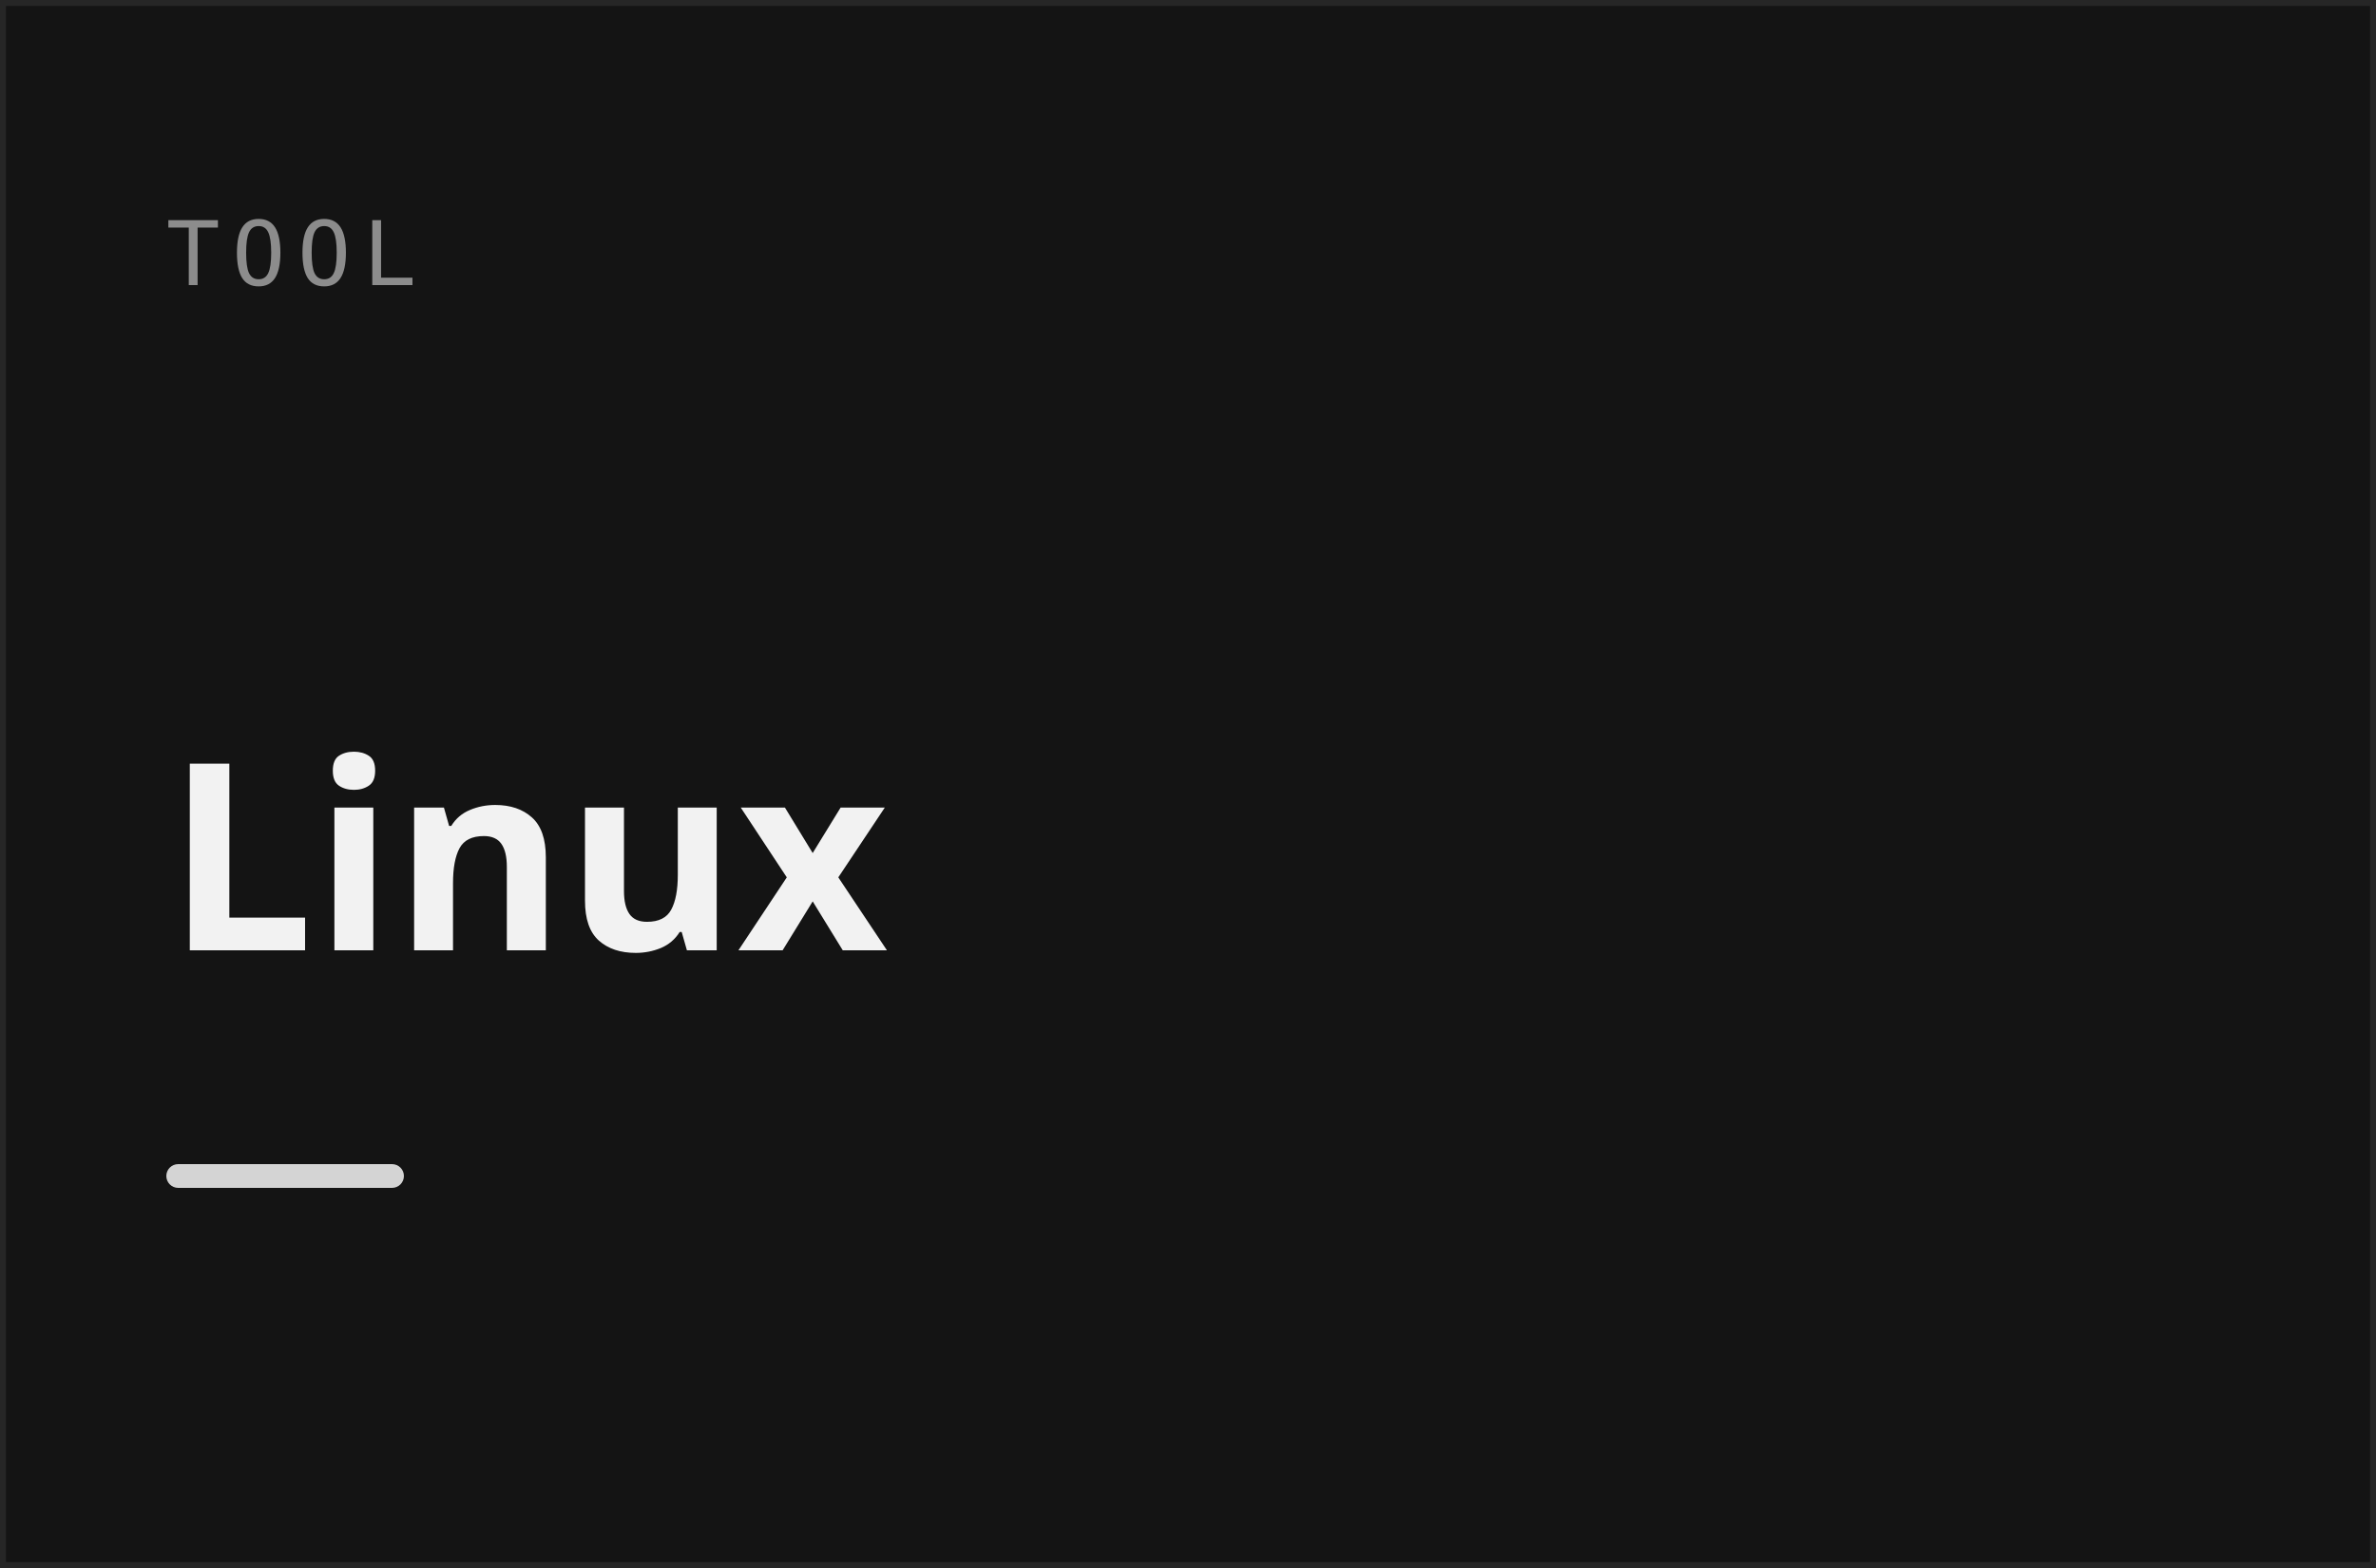
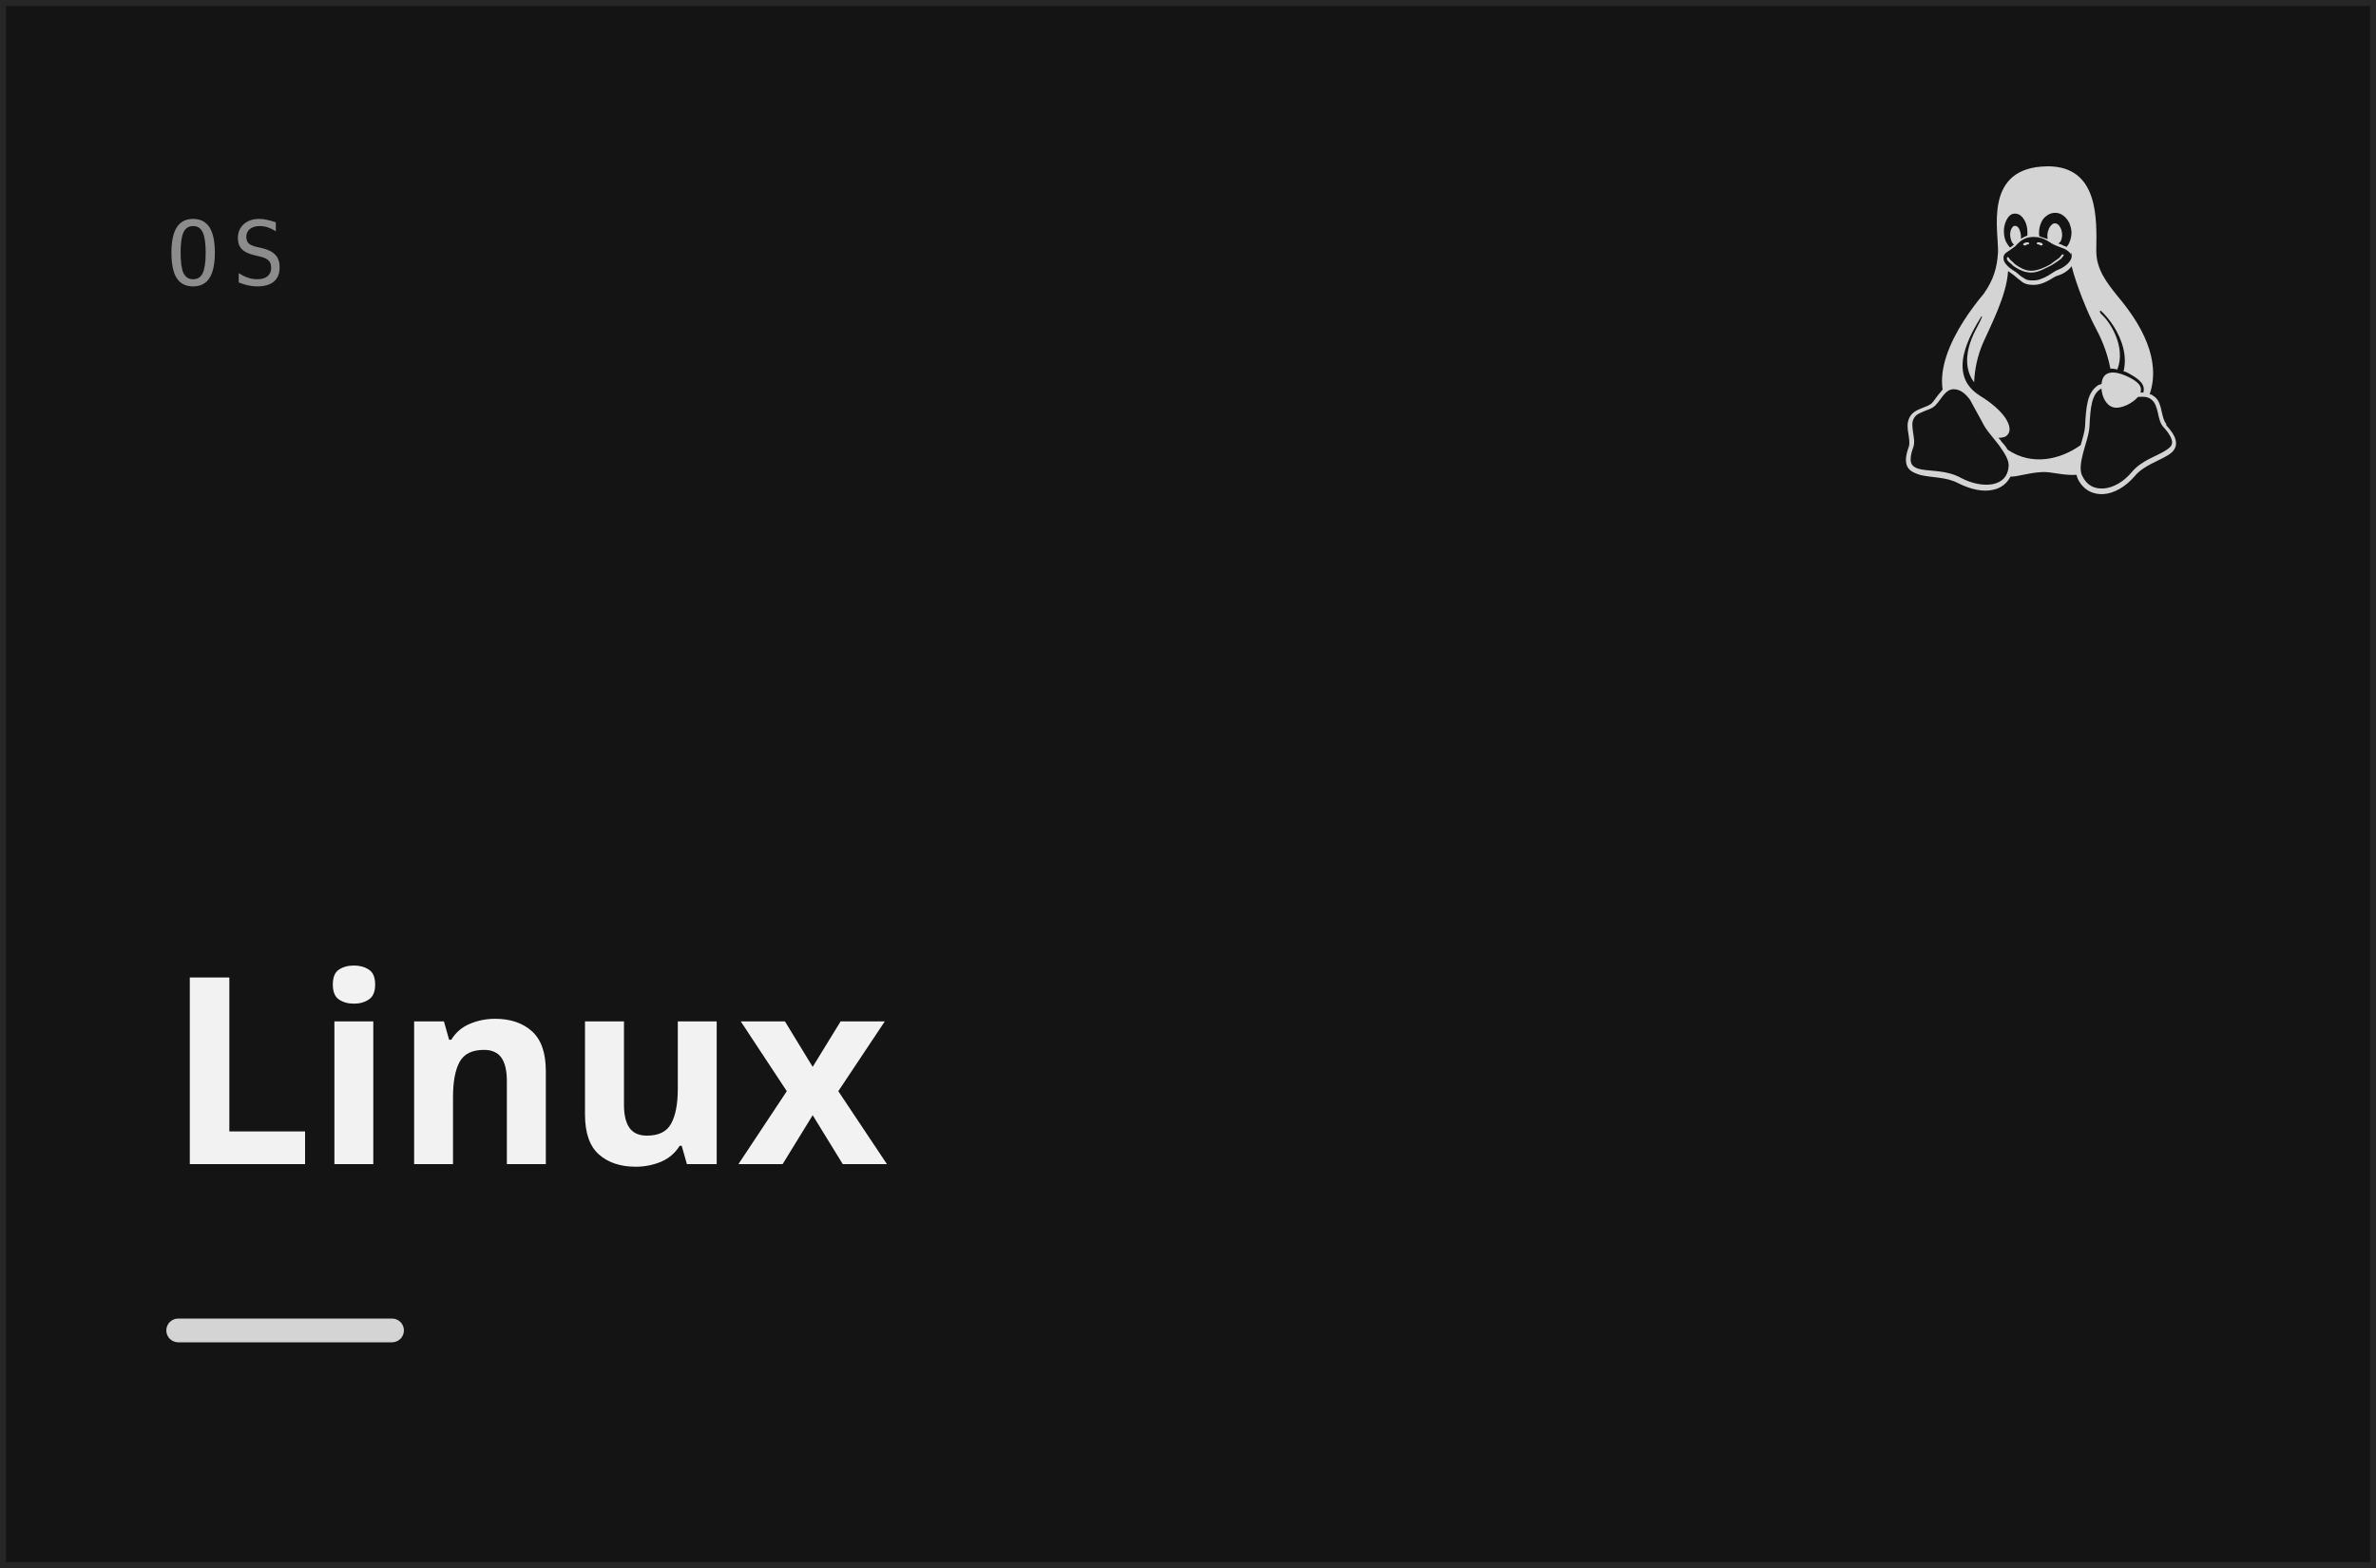
<svg xmlns="http://www.w3.org/2000/svg" width="400" height="264" viewBox="0 0 400 264">
  <rect width="400" height="264" fill="#141414" />
  <rect x="0.5" y="0.5" width="399" height="263" fill="none" stroke="#262626" />
-   <text x="28" y="48" font-family="ui-monospace,Menlo,monospace" font-size="15" fill="#8c8c8c" letter-spacing="2">TOOL</text>
-   <text x="28" y="160" font-family="ui-sans-serif,system-ui,sans-serif" font-weight="700" font-size="44" fill="#f2f2f2">Linux</text>
-   <rect x="28" y="196" width="40" height="4" rx="2" fill="#d4d4d4" />
+   <text x="28" y="48" font-family="ui-monospace,Menlo,monospace" font-size="15" fill="#8c8c8c" letter-spacing="2">OS</text>
+   <g transform="translate(316 28) scale(2.3)">
+     <path d="M12.504 0c-.155 0-.315.008-.48.021-4.226.333-3.105 4.807-3.17 6.298-.076 1.092-.3 1.953-1.05 3.02-.885 1.051-2.127 2.75-2.716 4.521-.278.832-.41 1.684-.287 2.489a.424.424 0 00-.11.135c-.26.268-.45.6-.663.839-.199.199-.485.267-.797.4-.313.136-.658.269-.864.68-.09.189-.136.394-.132.602 0 .199.027.4.055.536.058.399.116.728.04.97-.249.68-.28 1.145-.106 1.484.174.334.535.47.94.601.81.2 1.91.135 2.774.6.926.466 1.866.67 2.616.47.526-.116.97-.464 1.208-.946.587-.003 1.23-.269 2.26-.334.699-.058 1.574.267 2.577.2.025.134.063.198.114.333l.003.003c.391.778 1.113 1.132 1.884 1.071.771-.06 1.592-.536 2.257-1.306.631-.765 1.683-1.084 2.378-1.503.348-.199.629-.469.649-.853.023-.4-.2-.811-.714-1.376v-.097l-.003-.003c-.17-.2-.25-.535-.338-.926-.085-.401-.182-.786-.492-1.046h-.003c-.059-.054-.123-.067-.188-.135a.357.357 0 00-.19-.064c.431-1.278.264-2.55-.173-3.694-.533-1.41-1.465-2.638-2.175-3.483-.796-1.005-1.576-1.957-1.56-3.368.026-2.152.236-6.133-3.544-6.139zm.529 3.405h.013c.213 0 .396.062.584.198.19.135.33.332.438.533.105.259.158.459.166.724 0-.02.006-.04.006-.06v.105a.086.086 0 01-.004-.021l-.004-.024a1.807 1.807 0 01-.15.706.953.953 0 01-.213.335.71.71 0 00-.088-.042c-.104-.045-.198-.064-.284-.133a1.312 1.312 0 00-.22-.066c.05-.06.146-.133.183-.198.053-.128.082-.264.088-.402v-.02a1.21 1.21 0 00-.061-.4c-.045-.134-.101-.2-.183-.333-.084-.066-.167-.132-.267-.132h-.016c-.093 0-.176.03-.262.132a.8.8 0 00-.205.334 1.18 1.18 0 00-.09.4v.019c.002.089.008.179.02.267-.193-.067-.438-.135-.607-.202a1.635 1.635 0 01-.018-.2v-.02a1.772 1.772 0 01.15-.768c.082-.22.232-.406.43-.533a.985.985 0 01.594-.2zm-2.962.059h.036c.142 0 .27.048.399.135.146.129.264.288.344.465.09.199.14.4.153.667v.004c.007.134.006.2-.002.266v.08c-.03.007-.056.018-.083.024-.152.055-.274.135-.393.2.012-.09.013-.18.003-.267v-.015c-.012-.133-.04-.2-.082-.333a.613.613 0 00-.166-.267.248.248 0 00-.183-.064h-.021c-.071.006-.13.04-.186.132a.552.552 0 00-.12.27.944.944 0 00-.023.33v.015c.012.135.037.2.08.334.046.134.098.2.166.268.01.009.02.018.034.024-.07.057-.117.07-.176.136a.304.304 0 01-.131.068 2.62 2.62 0 01-.275-.402 1.772 1.772 0 01-.155-.667 1.759 1.759 0 01.08-.668 1.43 1.43 0 01.283-.535c.128-.133.26-.2.418-.2zm1.37 1.706c.332 0 .733.065 1.216.399.293.2.523.269 1.052.468h.003c.255.136.405.266.478.399v-.131a.571.571 0 01.016.47c-.123.31-.516.643-1.063.842v.002c-.268.135-.501.333-.775.465-.276.135-.588.292-1.012.267a1.139 1.139 0 01-.448-.067 3.566 3.566 0 01-.322-.198c-.195-.135-.363-.332-.612-.465v-.005h-.005c-.4-.246-.616-.512-.686-.71-.07-.268-.005-.47.193-.6.224-.135.38-.271.483-.336.104-.074.143-.102.176-.131h.002v-.003c.169-.202.436-.47.839-.601.139-.036.294-.065.466-.065zm2.8 2.142c.358 1.417 1.196 3.475 1.735 4.473.286.534.855 1.659 1.102 3.024.156-.005.33.018.513.064.646-1.671-.546-3.467-1.089-3.966-.22-.2-.232-.335-.123-.335.59.534 1.365 1.572 1.646 2.757.13.535.16 1.104.021 1.67.067.028.135.06.205.067 1.032.534 1.413.938 1.23 1.537v-.043c-.06-.003-.12 0-.18 0h-.016c.151-.467-.182-.825-1.065-1.224-.915-.4-1.646-.336-1.77.465-.008.043-.013.066-.018.135-.068.023-.139.053-.209.064-.43.268-.662.669-.793 1.187-.13.533-.17 1.156-.205 1.869v.003c-.02.334-.17.838-.319 1.35-1.5 1.072-3.58 1.538-5.348.334a2.645 2.645 0 00-.402-.533 1.45 1.45 0 00-.275-.333c.182 0 .338-.03.465-.067a.615.615 0 00.314-.334c.108-.267 0-.697-.345-1.163-.345-.467-.931-.995-1.788-1.521-.63-.4-.986-.87-1.15-1.396-.165-.534-.143-1.085-.015-1.645.245-1.07.873-2.11 1.274-2.763.107-.065.037.135-.408.974-.396.751-1.14 2.497-.122 3.854a8.123 8.123 0 01.647-2.876c.564-1.278 1.743-3.504 1.836-5.268.048.036.217.135.289.202.218.133.38.333.59.465.21.201.477.335.876.335.039.003.075.006.11.006.412 0 .73-.134.997-.268.29-.134.52-.334.74-.4h.005c.467-.135.835-.402 1.044-.7zm2.185 8.958c.037.6.343 1.245.882 1.377.588.134 1.434-.333 1.791-.765l.211-.01c.315-.007.577.01.847.268l.003.003c.208.199.305.53.391.876.085.4.154.78.409 1.066.486.527.645.906.636 1.14l.003-.007v.018l-.003-.012c-.015.262-.185.396-.498.595-.63.401-1.746.712-2.457 1.57-.618.737-1.37 1.14-2.036 1.191-.664.053-1.237-.2-1.574-.898l-.005-.003c-.21-.4-.12-1.025.056-1.69.176-.668.428-1.344.463-1.897.037-.714.076-1.335.195-1.814.12-.465.308-.797.641-.984l.045-.022zm-10.814.049h.01c.053 0 .105.005.157.014.376.055.706.333 1.023.752l.91 1.664.003.003c.243.533.754 1.064 1.189 1.637.434.598.77 1.131.729 1.57v.006c-.057.744-.48 1.148-1.125 1.294-.645.135-1.52.002-2.395-.464-.968-.536-2.118-.469-2.857-.602-.369-.066-.61-.2-.723-.4-.11-.2-.113-.602.123-1.23v-.004l.002-.003c.117-.334.03-.752-.027-1.118-.055-.401-.083-.71.043-.94.16-.334.396-.4.69-.533.294-.135.64-.202.915-.47h.002v-.002c.256-.268.445-.601.668-.838.19-.201.38-.336.663-.336zm7.159-9.074c-.435.201-.945.535-1.488.535-.542 0-.97-.267-1.28-.466-.154-.134-.28-.268-.373-.335-.164-.134-.144-.333-.074-.333.109.016.129.134.199.2.096.066.215.2.36.333.292.2.68.467 1.167.467.485 0 1.053-.267 1.398-.466.195-.135.445-.334.648-.467.156-.136.149-.267.279-.267.128.016.034.134-.147.332a8.097 8.097 0 01-.69.468zm-1.082-1.583V5.64c-.006-.02.013-.042.029-.05.074-.043.18-.027.26.004.063 0 .16.067.15.135-.006.049-.085.066-.135.066-.055 0-.092-.043-.141-.068-.052-.018-.146-.008-.163-.065zm-.551 0c-.02.058-.113.049-.166.066-.047.025-.086.068-.14.068-.05 0-.13-.02-.136-.068-.01-.066.088-.133.15-.133.08-.031.184-.047.259-.005.019.009.036.03.03.05v.02h.003z" fill="#d4d4d4" />
+   </g>
+   <text x="28" y="196" font-family="ui-sans-serif,system-ui,sans-serif" font-weight="700" font-size="44" fill="#f2f2f2">Linux</text>
+   <rect x="28" y="222" width="40" height="4" rx="2" fill="#d4d4d4" />
</svg>
